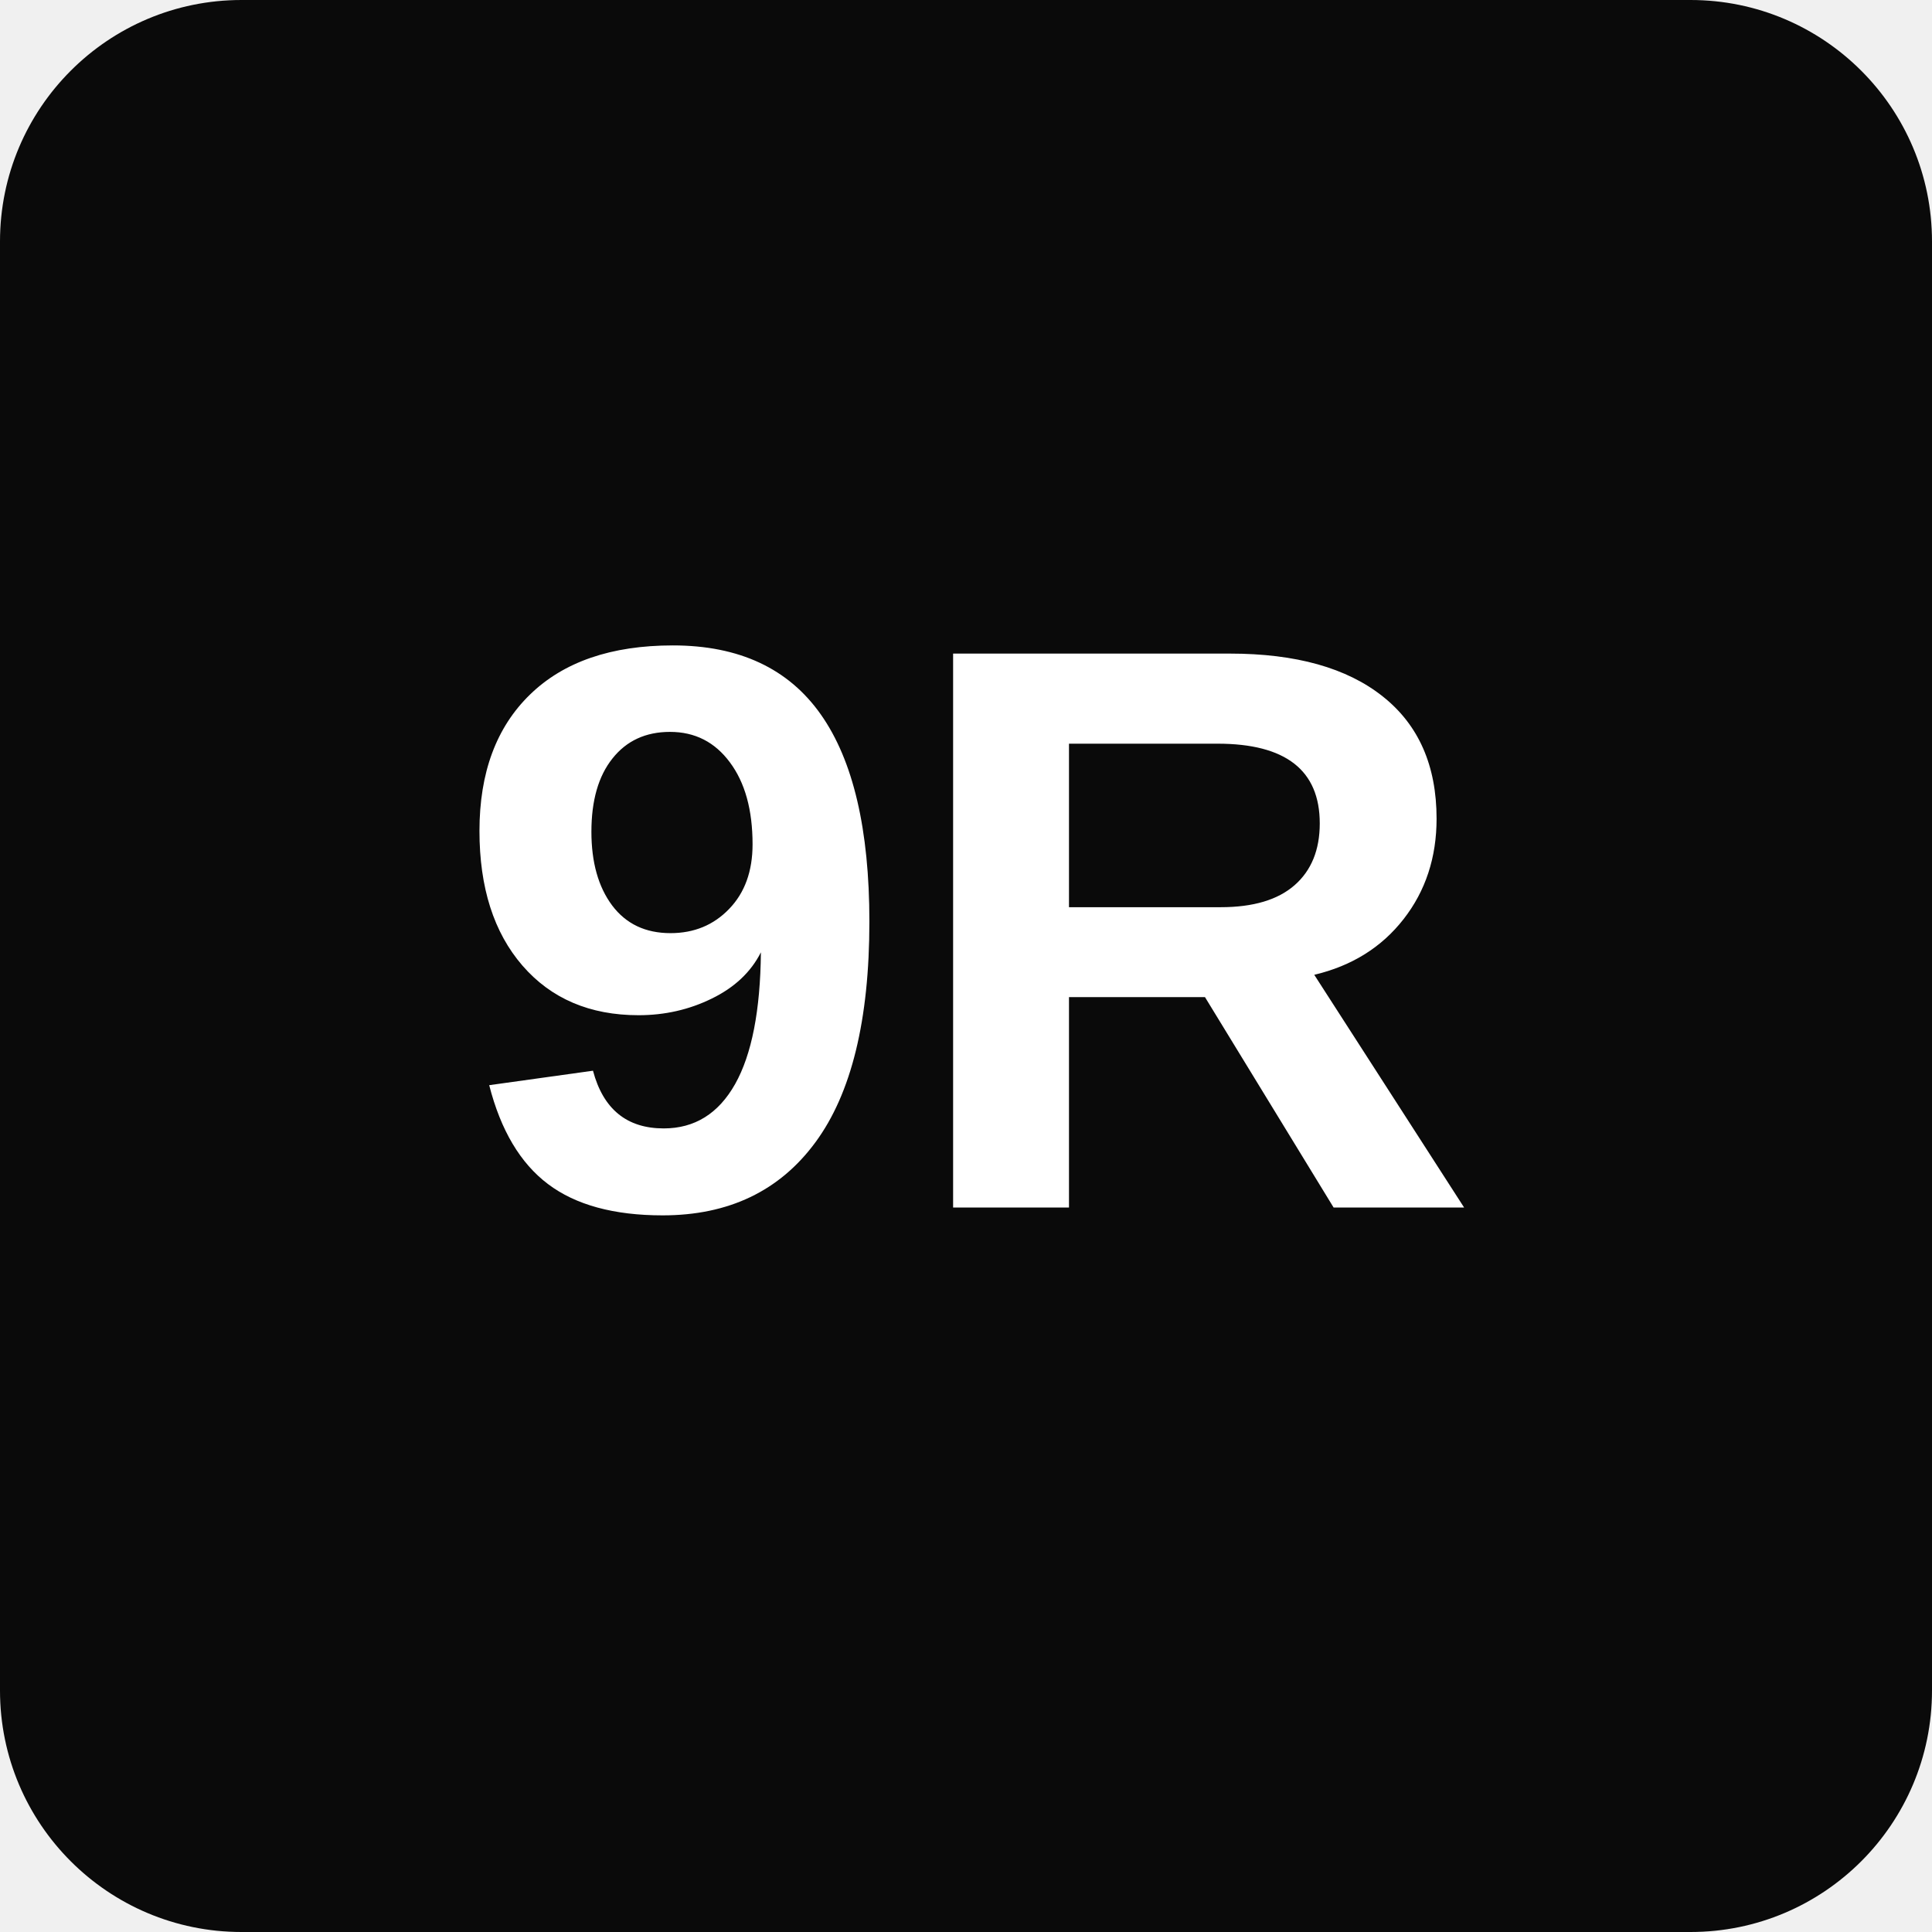
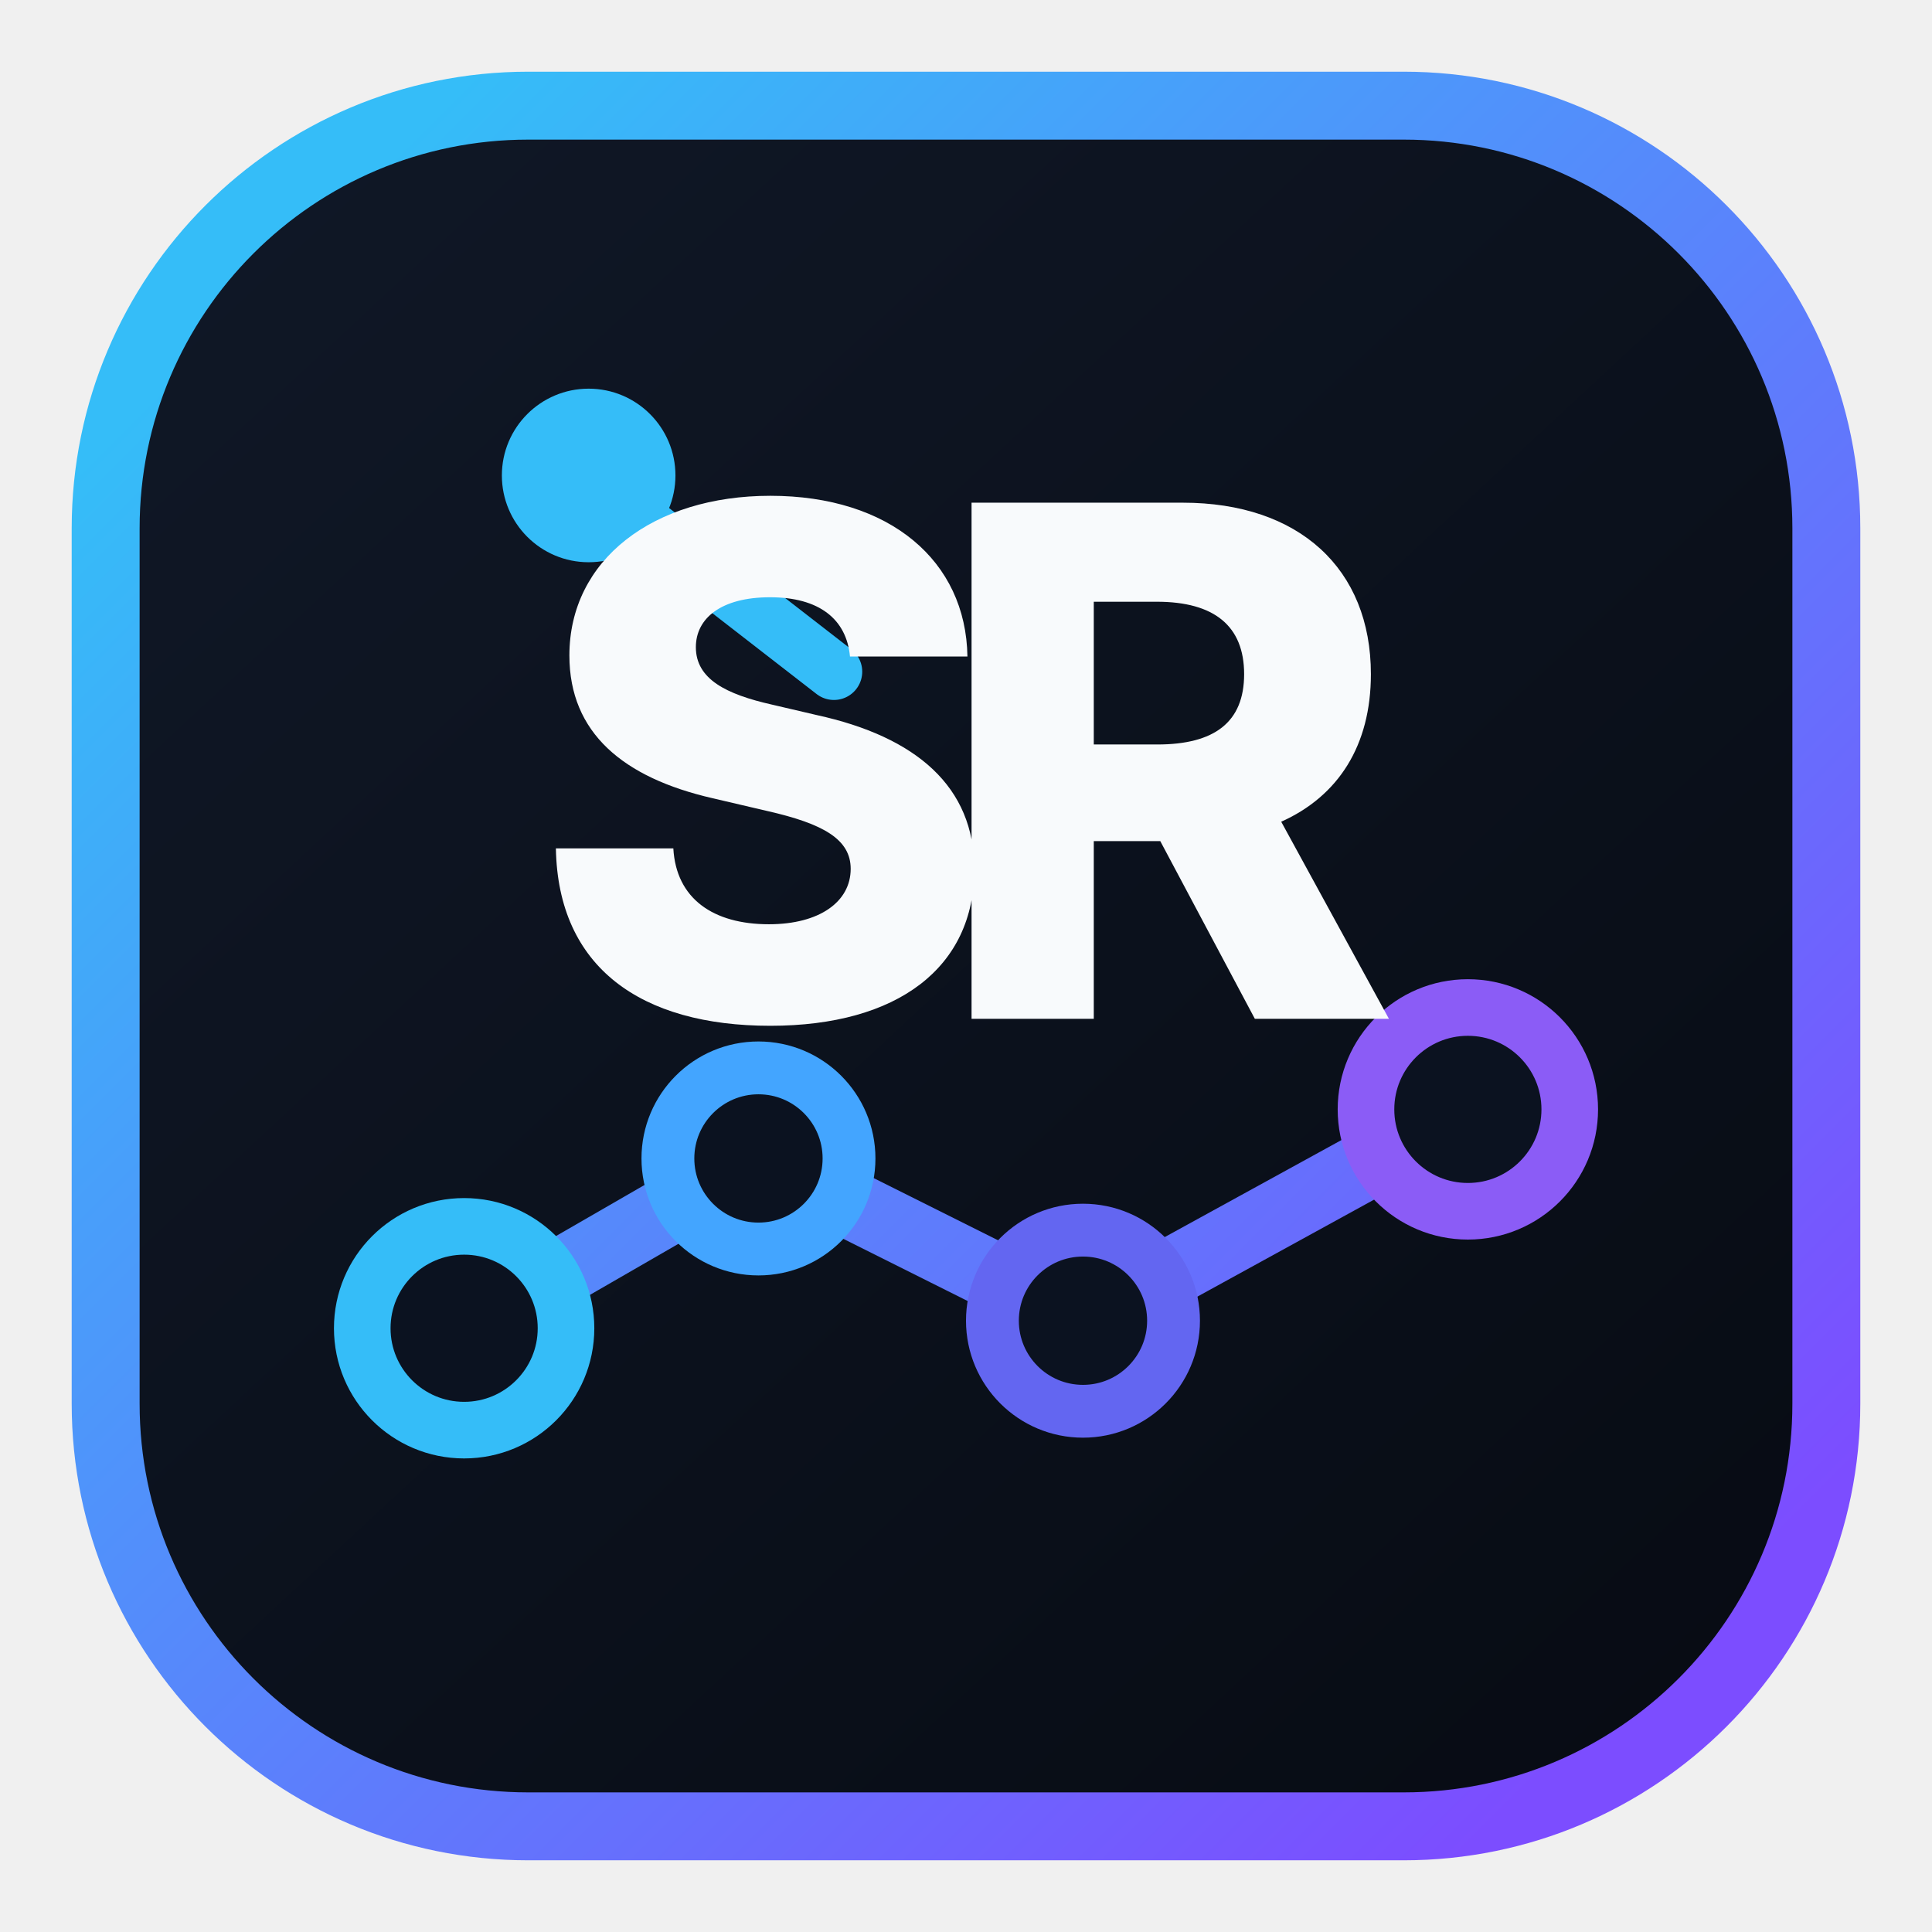
- <svg xmlns="http://www.w3.org/2000/svg" width="192" height="192" viewBox="0 0 192 192">
-   <rect width="192" height="192" rx="24" fill="#0a0a0a" />
-   <text x="96" y="120" font-family="Arial, sans-serif" font-size="80" font-weight="bold" fill="#ffffff" text-anchor="middle">9R</text>
+ <svg xmlns="http://www.w3.org/2000/svg" width="192" height="192" viewBox="0 0 512 512" role="img" aria-label="Showdar Router">
+   <defs>
+     <linearGradient id="sr-bg" x1="48" y1="32" x2="464" y2="480" gradientUnits="userSpaceOnUse">
+       <stop stop-color="#101827" />
+       <stop offset="1" stop-color="#070B13" />
+     </linearGradient>
+     <linearGradient id="sr-edge" x1="72" y1="72" x2="440" y2="440" gradientUnits="userSpaceOnUse">
+       <stop stop-color="#35BDF8" />
+       <stop offset="1" stop-color="#7C4DFF" />
+     </linearGradient>
+   </defs>
+   <rect x="28" y="28" width="456" height="456" rx="112" fill="url(#sr-bg)" stroke="url(#sr-edge)" stroke-width="18" />
+   <path d="M123 352 L201 307 L287 350 L389 294" fill="none" stroke="url(#sr-edge)" stroke-width="18" stroke-linecap="round" stroke-linejoin="round" />
+   <circle cx="123" cy="352" r="27" fill="#0B1220" stroke="#35BDF8" stroke-width="15" />
+   <circle cx="201" cy="307" r="24" fill="#0B1220" stroke="#43A5FF" stroke-width="14" />
+   <circle cx="287" cy="350" r="24" fill="#0B1220" stroke="#6366F1" stroke-width="14" />
+   <circle cx="389" cy="294" r="27" fill="#0B1220" stroke="#8B5CF6" stroke-width="15" />
+   <circle cx="156" cy="126" r="23" fill="#35BDF8" />
+   <path d="M172 140 L221 178" stroke="#35BDF8" stroke-width="15" stroke-linecap="round" />
+   <text x="256" y="270" font-family="system-ui, -apple-system, BlinkMacSystemFont, 'Segoe UI', sans-serif" font-size="188" font-weight="800" letter-spacing="-18" fill="#F8FAFC" text-anchor="middle">SR</text>
</svg>
